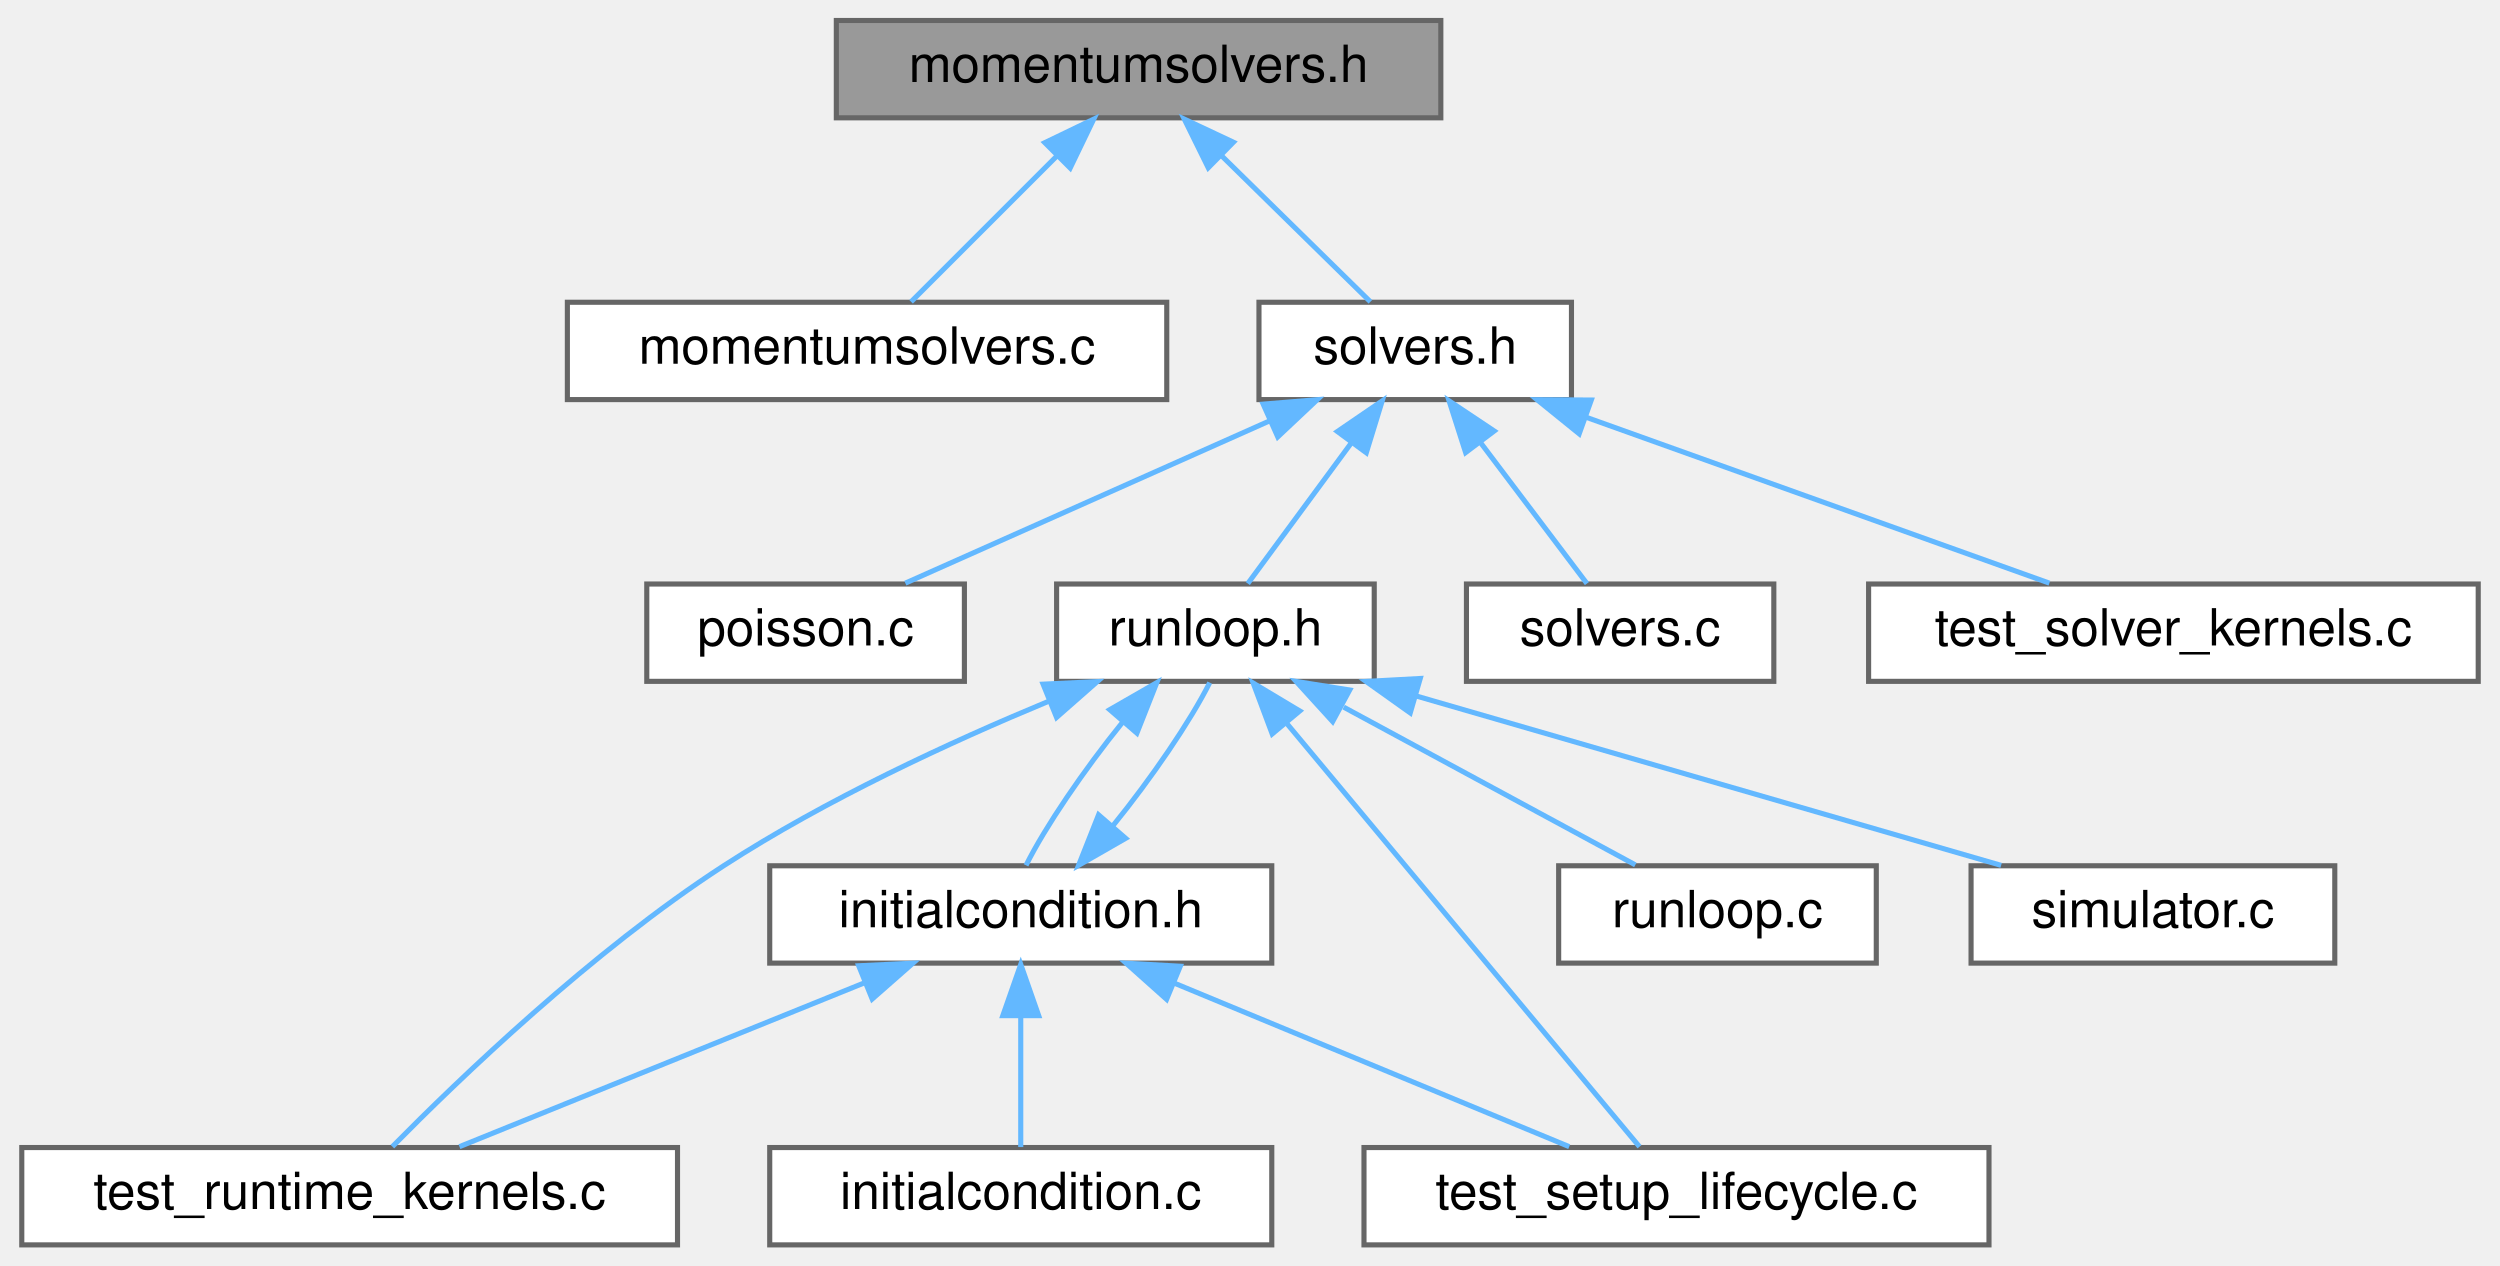
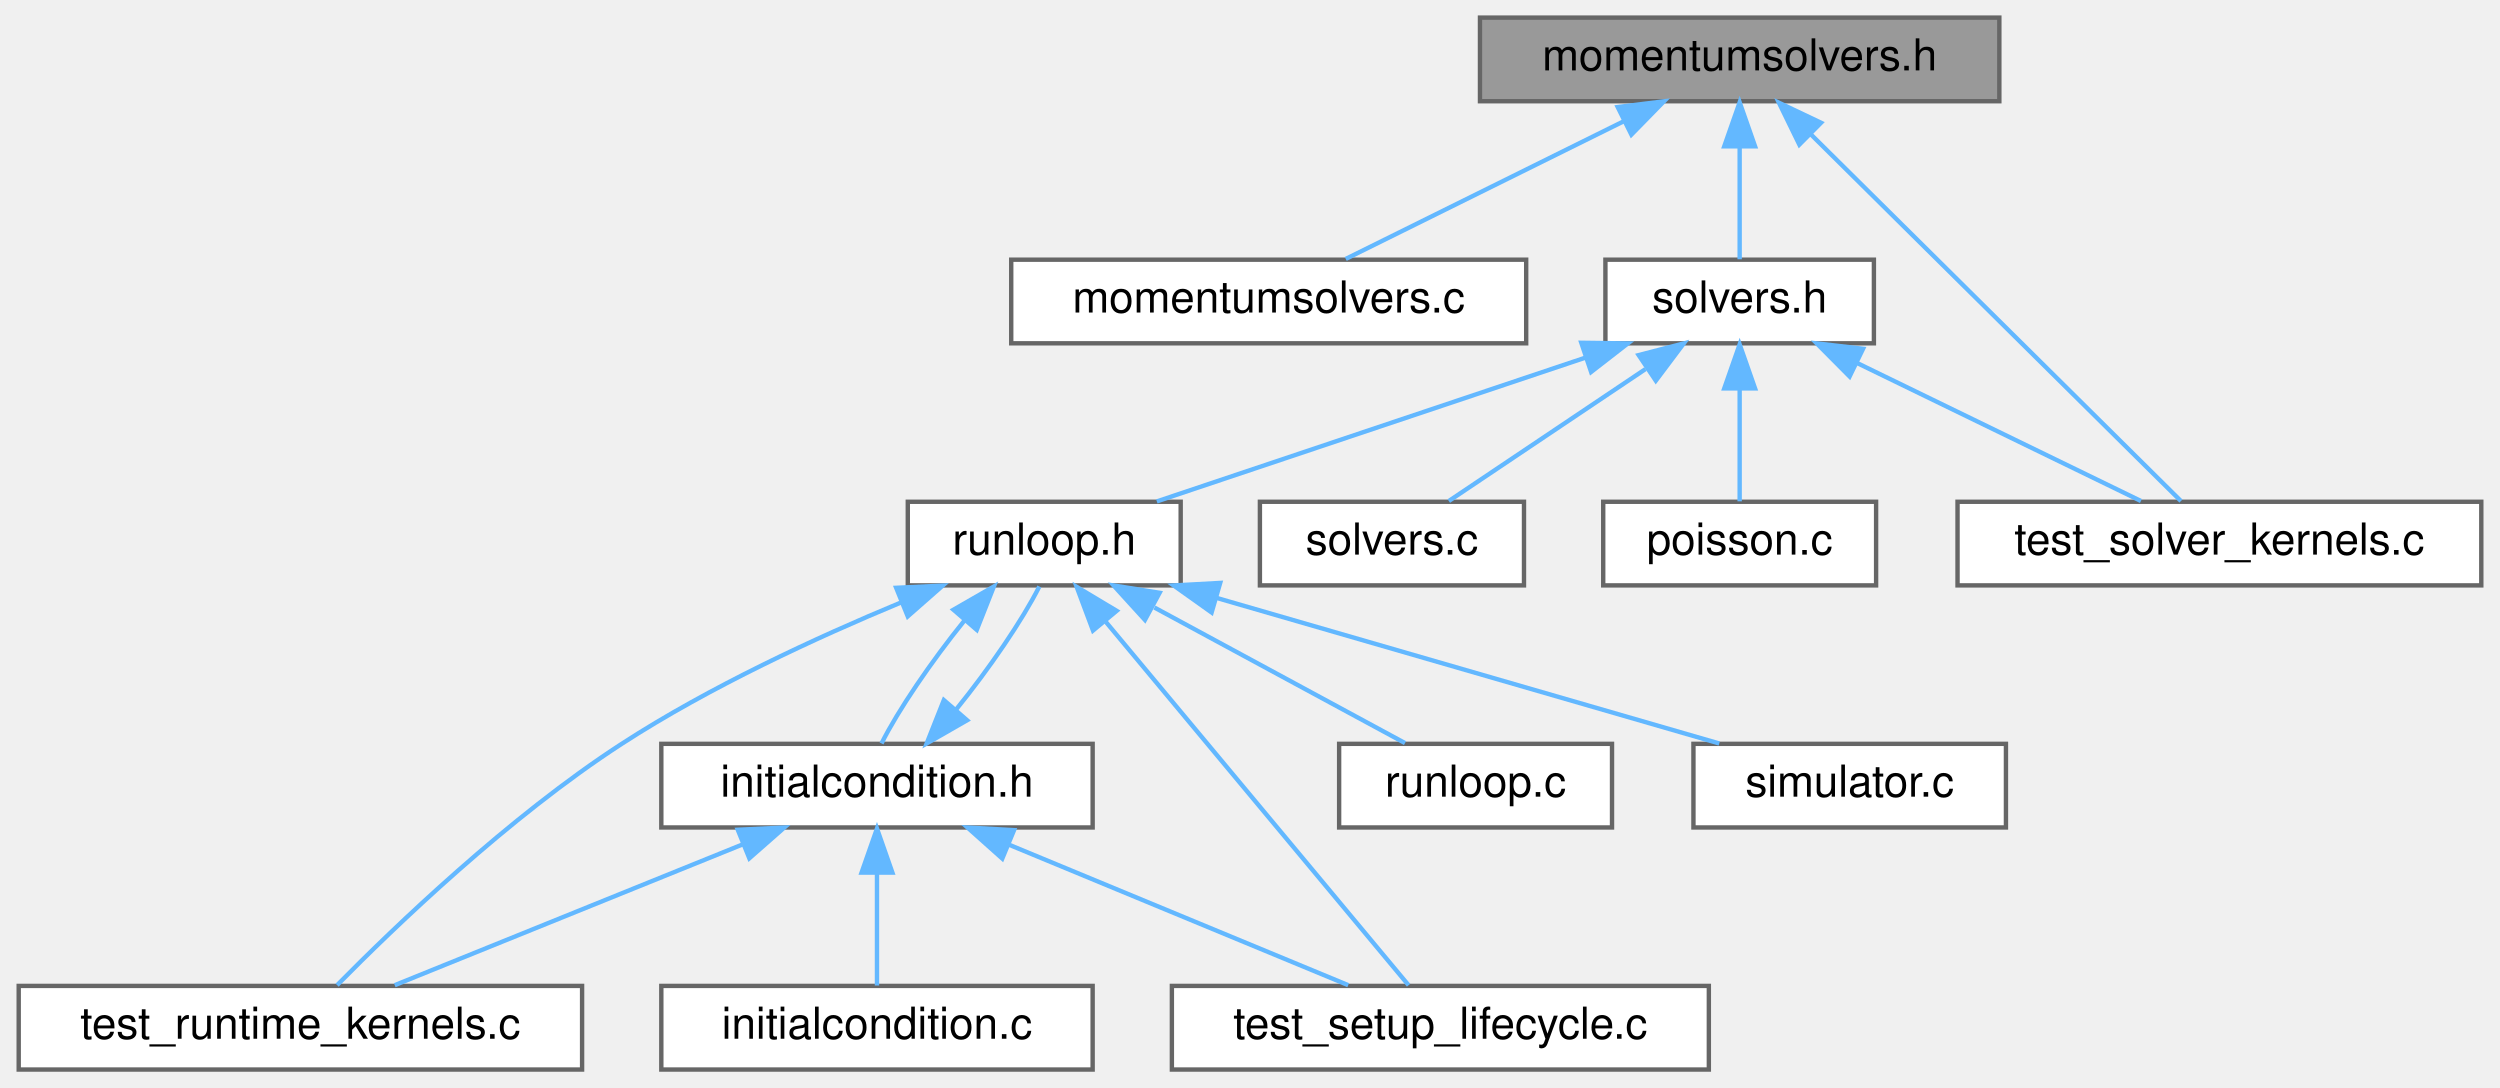
- <svg xmlns="http://www.w3.org/2000/svg" xmlns:xlink="http://www.w3.org/1999/xlink" width="488pt" height="247pt" viewBox="0.00 0.00 487.50 247.00">
+ <svg xmlns="http://www.w3.org/2000/svg" xmlns:xlink="http://www.w3.org/1999/xlink" width="568pt" height="247pt" viewBox="0.00 0.00 567.50 247.00">
  <g id="graph0" class="graph" transform="scale(1 1) rotate(0) translate(4 243)">
    <g id="Node000001" class="node">
      <g id="a_Node000001">
        <a xlink:title=" ">
-           <polygon fill="#999999" stroke="#666666" points="277,-239 159,-239 159,-220 277,-220 277,-239" />
-           <text text-anchor="middle" x="218" y="-227" font-family="Helvetica,sans-Serif" font-size="10.00">momentumsolvers.h</text>
+           <polygon fill="#999999" stroke="#666666" points="450,-239 332,-239 332,-220 450,-220 450,-239" />
+           <text text-anchor="middle" x="391" y="-227" font-family="Helvetica,sans-Serif" font-size="10.00">momentumsolvers.h</text>
        </a>
      </g>
    </g>
    <g id="Node000002" class="node">
      <g id="a_Node000002">
        <a xlink:href="momentumsolvers_8c.html" target="_top" xlink:title=" ">
-           <polygon fill="white" stroke="#666666" points="223.5,-184 106.5,-184 106.5,-165 223.5,-165 223.5,-184" />
-           <text text-anchor="middle" x="165" y="-172" font-family="Helvetica,sans-Serif" font-size="10.00">momentumsolvers.c</text>
+           <polygon fill="white" stroke="#666666" points="342.5,-184 225.5,-184 225.5,-165 342.5,-165 342.5,-184" />
+           <text text-anchor="middle" x="284" y="-172" font-family="Helvetica,sans-Serif" font-size="10.00">momentumsolvers.c</text>
        </a>
      </g>
    </g>
    <g id="edge1_Node000001_Node000002" class="edge">
      <g id="a_edge1_Node000001_Node000002">
        <a xlink:title=" ">
-           <path fill="none" stroke="#63b8ff" d="M202.02,-212.52C192.68,-203.18 181.25,-191.75 173.59,-184.09" />
-           <polygon fill="#63b8ff" stroke="#63b8ff" points="199.7,-215.15 209.25,-219.75 204.65,-210.2 199.7,-215.15" />
+           <path fill="none" stroke="#63b8ff" d="M364.76,-215.5C345.07,-205.75 318.68,-192.68 301.5,-184.17" />
+           <polygon fill="#63b8ff" stroke="#63b8ff" points="363.29,-218.68 373.81,-219.98 366.4,-212.41 363.29,-218.68" />
        </a>
      </g>
    </g>
    <g id="Node000003" class="node">
      <g id="a_Node000003">
        <a xlink:href="solvers_8h.html" target="_top" xlink:title=" ">
-           <polygon fill="white" stroke="#666666" points="302.5,-184 241.5,-184 241.5,-165 302.5,-165 302.5,-184" />
-           <text text-anchor="middle" x="272" y="-172" font-family="Helvetica,sans-Serif" font-size="10.00">solvers.h</text>
+           <polygon fill="white" stroke="#666666" points="421.5,-184 360.5,-184 360.5,-165 421.5,-165 421.5,-184" />
+           <text text-anchor="middle" x="391" y="-172" font-family="Helvetica,sans-Serif" font-size="10.00">solvers.h</text>
        </a>
      </g>
    </g>
    <g id="edge2_Node000001_Node000003" class="edge">
      <g id="a_edge2_Node000001_Node000003">
        <a xlink:title=" ">
-           <path fill="none" stroke="#63b8ff" d="M234.28,-212.52C243.8,-203.18 255.44,-191.75 263.25,-184.09" />
-           <polygon fill="#63b8ff" stroke="#63b8ff" points="231.6,-210.25 226.92,-219.75 236.51,-215.24 231.6,-210.25" />
+           <path fill="none" stroke="#63b8ff" d="M391,-209.66C391,-200.93 391,-190.99 391,-184.09" />
+           <polygon fill="#63b8ff" stroke="#63b8ff" points="387.5,-209.75 391,-219.75 394.5,-209.75 387.5,-209.75" />
+         </a>
+       </g>
+     </g>
+     <g id="Node000013" class="node">
+       <g id="a_Node000013">
+         <a xlink:href="test__solver__kernels_8c.html" target="_top" xlink:title="C unit tests for solver-side analytical and LES helper kernels.">
+           <polygon fill="white" stroke="#666666" points="559.5,-129 440.5,-129 440.5,-110 559.5,-110 559.5,-129" />
+           <text text-anchor="middle" x="500" y="-117" font-family="Helvetica,sans-Serif" font-size="10.00">test_solver_kernels.c</text>
+         </a>
+       </g>
+     </g>
+     <g id="edge16_Node000001_Node000013" class="edge">
+       <g id="a_edge16_Node000001_Node000013">
+         <a xlink:title=" ">
+           <path fill="none" stroke="#63b8ff" d="M407.04,-212.61C430.4,-189.47 472.97,-147.29 491.26,-129.16" />
+           <polygon fill="#63b8ff" stroke="#63b8ff" points="404.56,-210.14 399.92,-219.66 409.49,-215.11 404.56,-210.14" />
        </a>
      </g>
    </g>
    <g id="Node000004" class="node">
      <g id="a_Node000004">
        <a xlink:href="poisson_8c.html" target="_top" xlink:title=" ">
-           <polygon fill="white" stroke="#666666" points="184,-129 122,-129 122,-110 184,-110 184,-129" />
-           <text text-anchor="middle" x="153" y="-117" font-family="Helvetica,sans-Serif" font-size="10.00">poisson.c</text>
+           <polygon fill="white" stroke="#666666" points="422,-129 360,-129 360,-110 422,-110 422,-129" />
+           <text text-anchor="middle" x="391" y="-117" font-family="Helvetica,sans-Serif" font-size="10.00">poisson.c</text>
        </a>
      </g>
    </g>
    <g id="edge3_Node000003_Node000004" class="edge">
      <g id="a_edge3_Node000003_Node000004">
        <a xlink:title=" ">
-           <path fill="none" stroke="#63b8ff" d="M243.7,-160.9C221.72,-151.11 191.82,-137.79 172.47,-129.17" />
-           <polygon fill="#63b8ff" stroke="#63b8ff" points="242.32,-164.11 252.88,-164.98 245.17,-157.72 242.32,-164.11" />
+           <path fill="none" stroke="#63b8ff" d="M391,-154.66C391,-145.93 391,-135.99 391,-129.09" />
+           <polygon fill="#63b8ff" stroke="#63b8ff" points="387.5,-154.75 391,-164.75 394.5,-154.75 387.5,-154.75" />
        </a>
      </g>
    </g>
    <g id="Node000005" class="node">
      <g id="a_Node000005">
        <a xlink:href="runloop_8h.html" target="_top" xlink:title=" ">
          <polygon fill="white" stroke="#666666" points="264,-129 202,-129 202,-110 264,-110 264,-129" />
          <text text-anchor="middle" x="233" y="-117" font-family="Helvetica,sans-Serif" font-size="10.00">runloop.h</text>
        </a>
      </g>
    </g>
    <g id="edge4_Node000003_Node000005" class="edge">
      <g id="a_edge4_Node000003_Node000005">
        <a xlink:title=" ">
-           <path fill="none" stroke="#63b8ff" d="M259.62,-156.67C252.86,-147.5 244.79,-136.52 239.32,-129.09" />
-           <polygon fill="#63b8ff" stroke="#63b8ff" points="256.81,-158.77 265.56,-164.75 262.45,-154.62 256.81,-158.77" />
+           <path fill="none" stroke="#63b8ff" d="M356.12,-161.8C326.63,-151.91 285.07,-137.97 258.58,-129.08" />
+           <polygon fill="#63b8ff" stroke="#63b8ff" points="355.02,-165.12 365.61,-164.98 357.25,-158.49 355.02,-165.12" />
        </a>
      </g>
    </g>
    <g id="Node000012" class="node">
      <g id="a_Node000012">
        <a xlink:href="solvers_8c.html" target="_top" xlink:title=" ">
          <polygon fill="white" stroke="#666666" points="342,-129 282,-129 282,-110 342,-110 342,-129" />
          <text text-anchor="middle" x="312" y="-117" font-family="Helvetica,sans-Serif" font-size="10.00">solvers.c</text>
        </a>
      </g>
    </g>
    <g id="edge14_Node000003_Node000012" class="edge">
      <g id="a_edge14_Node000003_Node000012">
        <a xlink:title=" ">
-           <path fill="none" stroke="#63b8ff" d="M284.7,-156.67C291.63,-147.5 299.91,-136.52 305.52,-129.09" />
-           <polygon fill="#63b8ff" stroke="#63b8ff" points="281.84,-154.66 278.61,-164.75 287.42,-158.87 281.84,-154.66" />
-         </a>
-       </g>
-     </g>
-     <g id="Node000013" class="node">
-       <g id="a_Node000013">
-         <a xlink:href="test__solver__kernels_8c.html" target="_top" xlink:title="C unit tests for solver-side analytical and LES helper kernels.">
-           <polygon fill="white" stroke="#666666" points="479.5,-129 360.5,-129 360.5,-110 479.5,-110 479.5,-129" />
-           <text text-anchor="middle" x="420" y="-117" font-family="Helvetica,sans-Serif" font-size="10.00">test_solver_kernels.c</text>
+           <path fill="none" stroke="#63b8ff" d="M369.61,-159.15C355.33,-149.57 337.03,-137.29 324.92,-129.17" />
+           <polygon fill="#63b8ff" stroke="#63b8ff" points="368.05,-162.32 378.31,-164.98 371.95,-156.51 368.05,-162.32" />
        </a>
      </g>
    </g>
    <g id="edge15_Node000003_Node000013" class="edge">
      <g id="a_edge15_Node000003_Node000013">
        <a xlink:title=" ">
-           <path fill="none" stroke="#63b8ff" d="M305.37,-161.55C332.85,-151.71 371.17,-137.98 395.79,-129.17" />
-           <polygon fill="#63b8ff" stroke="#63b8ff" points="304.01,-158.32 295.78,-164.98 306.37,-164.91 304.01,-158.32" />
+           <path fill="none" stroke="#63b8ff" d="M417.73,-160.5C437.79,-150.75 464.68,-137.68 482.17,-129.17" />
+           <polygon fill="#63b8ff" stroke="#63b8ff" points="415.98,-157.46 408.51,-164.98 419.04,-163.76 415.98,-157.46" />
        </a>
      </g>
    </g>
    <g id="Node000006" class="node">
      <g id="a_Node000006">
        <a xlink:href="initialcondition_8h.html" target="_top" xlink:title=" ">
          <polygon fill="white" stroke="#666666" points="244,-74 146,-74 146,-55 244,-55 244,-74" />
          <text text-anchor="middle" x="195" y="-62" font-family="Helvetica,sans-Serif" font-size="10.00">initialcondition.h</text>
        </a>
      </g>
    </g>
    <g id="edge5_Node000005_Node000006" class="edge">
      <g id="a_edge5_Node000005_Node000006">
        <a xlink:title=" ">
          <path fill="none" stroke="#63b8ff" d="M214.83,-101.96C207.35,-92.72 199.77,-81.6 196.03,-74.09" />
          <polygon fill="#63b8ff" stroke="#63b8ff" points="212.37,-104.47 221.56,-109.75 217.67,-99.89 212.37,-104.47" />
        </a>
      </g>
    </g>
    <g id="Node000008" class="node">
      <g id="a_Node000008">
        <a xlink:href="test__runtime__kernels_8c.html" target="_top" xlink:title="C unit tests for runtime, particle, wall, and walltime-guard helpers.">
          <polygon fill="white" stroke="#666666" points="128,-19 0,-19 0,0 128,0 128,-19" />
          <text text-anchor="middle" x="64" y="-7" font-family="Helvetica,sans-Serif" font-size="10.00">test_runtime_kernels.c</text>
        </a>
      </g>
    </g>
    <g id="edge12_Node000005_Node000008" class="edge">
      <g id="a_edge12_Node000005_Node000008">
        <a xlink:title=" ">
          <path fill="none" stroke="#63b8ff" d="M200.44,-106.11C181.27,-98.16 156.95,-86.93 137,-74 111.34,-57.37 85.27,-32.29 72.34,-19.18" />
          <polygon fill="#63b8ff" stroke="#63b8ff" points="199.36,-109.45 209.94,-109.95 201.99,-102.96 199.36,-109.45" />
        </a>
      </g>
    </g>
    <g id="Node000009" class="node">
      <g id="a_Node000009">
        <a xlink:href="test__setup__lifecycle_8c.html" target="_top" xlink:title="C unit tests for setup, initialization, and cleanup lifecycle entry points.">
          <polygon fill="white" stroke="#666666" points="384,-19 262,-19 262,0 384,0 384,-19" />
          <text text-anchor="middle" x="323" y="-7" font-family="Helvetica,sans-Serif" font-size="10.00">test_setup_lifecycle.c</text>
        </a>
      </g>
    </g>
    <g id="edge13_Node000005_Node000009" class="edge">
      <g id="a_edge13_Node000005_Node000009">
        <a xlink:title=" ">
          <path fill="none" stroke="#63b8ff" d="M247.01,-101.69C266.44,-78.37 300.88,-37.05 315.78,-19.16" />
          <polygon fill="#63b8ff" stroke="#63b8ff" points="244.08,-99.74 240.37,-109.66 249.46,-104.22 244.08,-99.74" />
        </a>
      </g>
    </g>
    <g id="Node000010" class="node">
      <g id="a_Node000010">
        <a xlink:href="runloop_8c.html" target="_top" xlink:title="Test program for DMSwarm interpolation using the fdf-curvIB method.">
          <polygon fill="white" stroke="#666666" points="362,-74 300,-74 300,-55 362,-55 362,-74" />
          <text text-anchor="middle" x="331" y="-62" font-family="Helvetica,sans-Serif" font-size="10.00">runloop.c</text>
        </a>
      </g>
    </g>
    <g id="edge10_Node000005_Node000010" class="edge">
      <g id="a_edge10_Node000005_Node000010">
        <a xlink:title=" ">
          <path fill="none" stroke="#63b8ff" d="M258.03,-104.97C275.94,-95.28 299.53,-82.52 314.97,-74.17" />
          <polygon fill="#63b8ff" stroke="#63b8ff" points="255.88,-102.15 248.75,-109.98 259.21,-108.31 255.88,-102.15" />
        </a>
      </g>
    </g>
    <g id="Node000011" class="node">
      <g id="a_Node000011">
        <a xlink:href="simulator_8c.html" target="_top" xlink:title="Main driver for the unified CFD and Lagrangian particle solver.">
          <polygon fill="white" stroke="#666666" points="451.5,-74 380.5,-74 380.5,-55 451.5,-55 451.5,-74" />
          <text text-anchor="middle" x="416" y="-62" font-family="Helvetica,sans-Serif" font-size="10.00">simulator.c</text>
        </a>
      </g>
    </g>
    <g id="edge11_Node000005_Node000011" class="edge">
      <g id="a_edge11_Node000005_Node000011">
        <a xlink:title=" ">
          <path fill="none" stroke="#63b8ff" d="M272.07,-107.18C306.3,-97.27 355.29,-83.08 386.37,-74.08" />
          <polygon fill="#63b8ff" stroke="#63b8ff" points="271.03,-103.84 262.4,-109.98 272.98,-110.56 271.03,-103.84" />
        </a>
      </g>
    </g>
    <g id="edge7_Node000006_Node000005" class="edge">
      <g id="a_edge7_Node000006_Node000005">
        <a xlink:title=" ">
          <path fill="none" stroke="#63b8ff" d="M213.01,-81.84C220.49,-91.05 228.09,-102.18 231.89,-109.75" />
          <polygon fill="#63b8ff" stroke="#63b8ff" points="215.48,-79.36 206.29,-74.09 210.19,-83.94 215.48,-79.36" />
        </a>
      </g>
    </g>
    <g id="Node000007" class="node">
      <g id="a_Node000007">
        <a xlink:href="initialcondition_8c.html" target="_top" xlink:title="// Setup the Initial conditions for different cases.">
          <polygon fill="white" stroke="#666666" points="244,-19 146,-19 146,0 244,0 244,-19" />
          <text text-anchor="middle" x="195" y="-7" font-family="Helvetica,sans-Serif" font-size="10.00">initialcondition.c</text>
        </a>
      </g>
    </g>
    <g id="edge6_Node000006_Node000007" class="edge">
      <g id="a_edge6_Node000006_Node000007">
        <a xlink:title=" ">
          <path fill="none" stroke="#63b8ff" d="M195,-44.66C195,-35.93 195,-25.99 195,-19.09" />
          <polygon fill="#63b8ff" stroke="#63b8ff" points="191.5,-44.75 195,-54.75 198.5,-44.75 191.5,-44.75" />
        </a>
      </g>
    </g>
    <g id="edge8_Node000006_Node000008" class="edge">
      <g id="a_edge8_Node000006_Node000008">
        <a xlink:title=" ">
          <path fill="none" stroke="#63b8ff" d="M164.5,-51.16C140.25,-41.35 106.93,-27.87 85.43,-19.17" />
          <polygon fill="#63b8ff" stroke="#63b8ff" points="163.37,-54.48 173.95,-54.98 166,-47.99 163.37,-54.48" />
        </a>
      </g>
    </g>
    <g id="edge9_Node000006_Node000009" class="edge">
      <g id="a_edge9_Node000006_Node000009">
        <a xlink:title=" ">
          <path fill="none" stroke="#63b8ff" d="M225.12,-51.03C248.79,-41.23 281.15,-27.83 302.06,-19.17" />
          <polygon fill="#63b8ff" stroke="#63b8ff" points="223.47,-47.93 215.57,-54.98 226.14,-54.39 223.47,-47.93" />
        </a>
      </g>
    </g>
  </g>
</svg>
